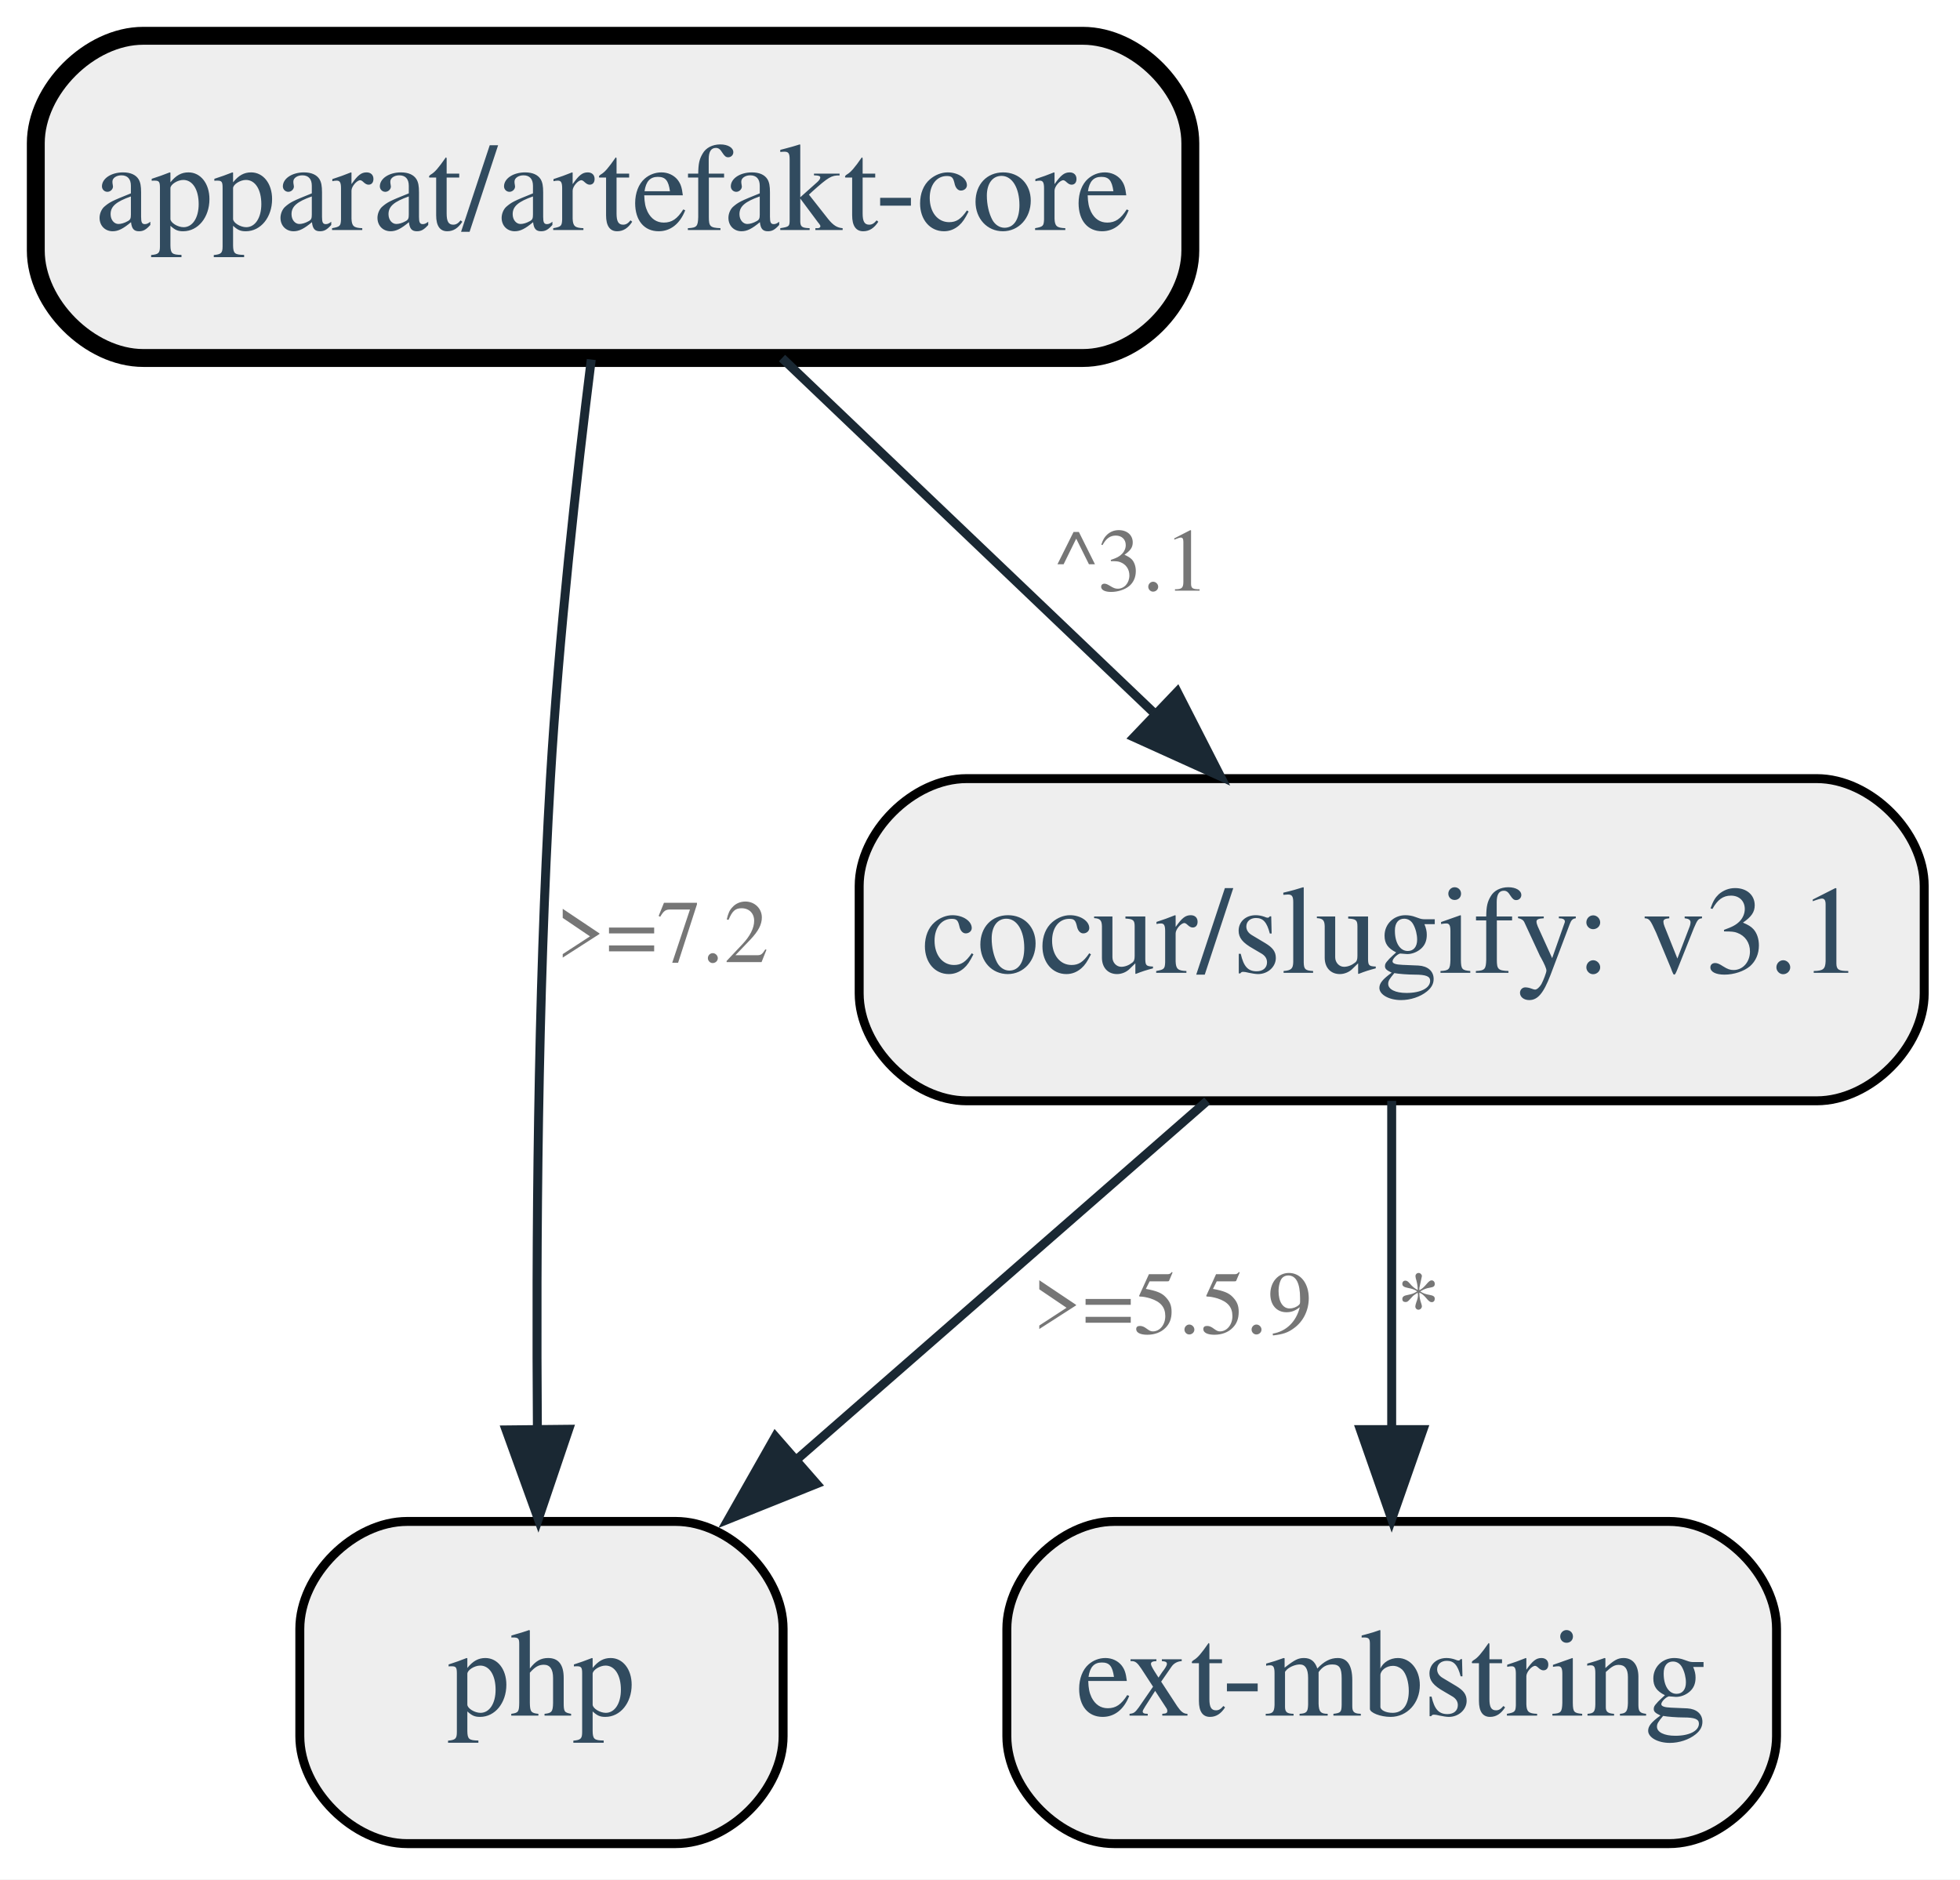
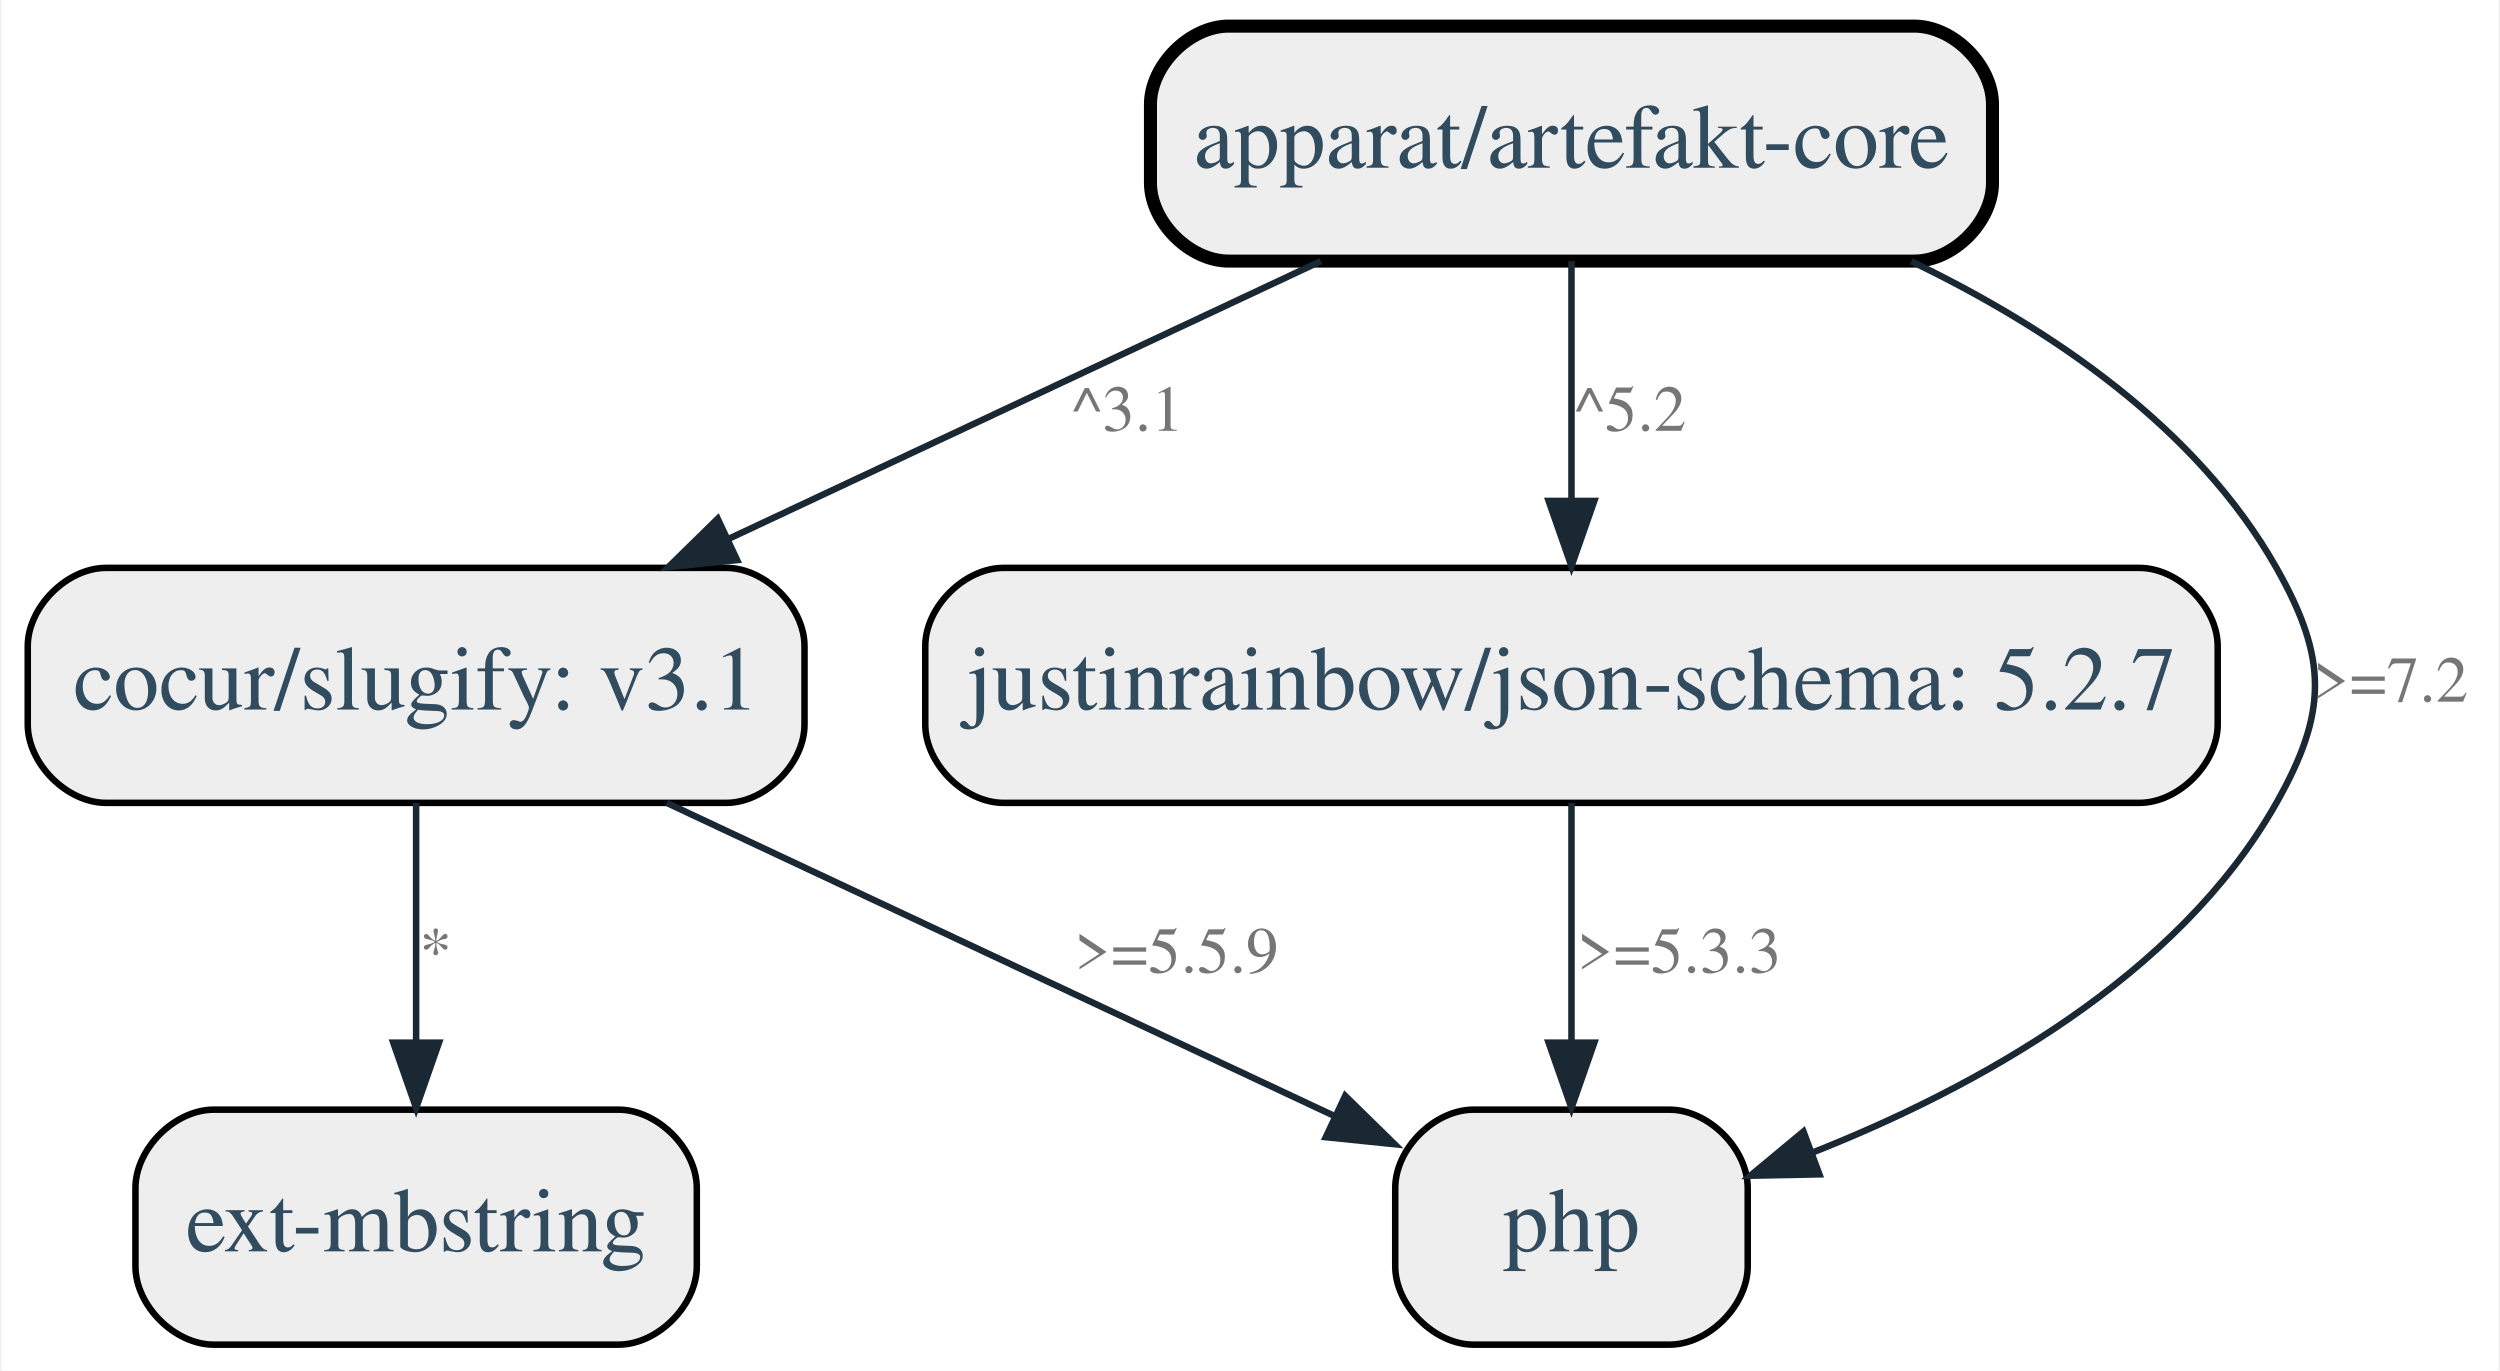
- <svg xmlns="http://www.w3.org/2000/svg" width="219pt" height="210pt" viewBox="0.00 0.00 219.00 210.00">
+ <svg xmlns="http://www.w3.org/2000/svg" width="383pt" height="210pt" viewBox="0.00 0.00 382.50 210.00">
  <g id="graph0" class="graph" transform="scale(1 1) rotate(0) translate(4 206)">
-     <polygon fill="#ffffff" stroke="transparent" points="-4,4 -4,-206 215,-206 215,4 -4,4" />
+     <polygon fill="#ffffff" stroke="transparent" points="-4,4 -4,-206 378.5,-206 378.5,4 -4,4" />
    <g id="node1" class="node">
-       <path fill="#eeeeee" stroke="#000000" stroke-width="2" d="M117,-202C117,-202 12,-202 12,-202 6,-202 0,-196 0,-190 0,-190 0,-178 0,-178 0,-172 6,-166 12,-166 12,-166 117,-166 117,-166 123,-166 129,-172 129,-178 129,-178 129,-190 129,-190 129,-196 123,-202 117,-202" />
-       <text text-anchor="middle" x="64.5" y="-180.3" font-family="Times,serif" font-size="14.00" fill="#314b5f">apparat/artefakt-core</text>
+       <path fill="#eeeeee" stroke="#000000" stroke-width="2" d="M289,-202C289,-202 184,-202 184,-202 178,-202 172,-196 172,-190 172,-190 172,-178 172,-178 172,-172 178,-166 184,-166 184,-166 289,-166 289,-166 295,-166 301,-172 301,-178 301,-178 301,-190 301,-190 301,-196 295,-202 289,-202" />
+       <text text-anchor="middle" x="236.5" y="-180.3" font-family="Times,serif" font-size="14.00" fill="#314b5f">apparat/artefakt-core</text>
    </g>
    <g id="node2" class="node">
-       <path fill="#eeeeee" stroke="#000000" d="M71.5,-36C71.5,-36 41.5,-36 41.5,-36 35.5,-36 29.5,-30 29.5,-24 29.5,-24 29.5,-12 29.5,-12 29.5,-6 35.5,0 41.5,0 41.5,0 71.5,0 71.5,0 77.5,0 83.5,-6 83.5,-12 83.5,-12 83.5,-24 83.5,-24 83.5,-30 77.5,-36 71.5,-36" />
-       <text text-anchor="middle" x="56.5" y="-14.3" font-family="Times,serif" font-size="14.00" fill="#314b5f">php</text>
+       <path fill="#eeeeee" stroke="#000000" d="M251.5,-36C251.5,-36 221.5,-36 221.5,-36 215.5,-36 209.5,-30 209.5,-24 209.5,-24 209.5,-12 209.5,-12 209.5,-6 215.5,0 221.5,0 221.5,0 251.5,0 251.5,0 257.5,0 263.5,-6 263.5,-12 263.5,-12 263.5,-24 263.5,-24 263.5,-30 257.5,-36 251.5,-36" />
+       <text text-anchor="middle" x="236.5" y="-14.3" font-family="Times,serif" font-size="14.00" fill="#314b5f">php</text>
    </g>
    <g id="edge1" class="edge">
-       <path fill="none" stroke="#1a2833" d="M62.064,-165.828C60.437,-152.815 58.431,-134.863 57.5,-119 56.064,-94.516 55.898,-66.638 56.044,-46.383" />
-       <polygon fill="#1a2833" stroke="#1a2833" points="59.545,-46.299 56.147,-36.264 52.545,-46.228 59.545,-46.299" />
-       <text text-anchor="middle" x="70" y="-98.5" font-family="Times,serif" font-size="10.00" fill="#767676">&gt;=7.2</text>
+       <path fill="none" stroke="#1a2833" d="M288.557,-165.965C309.862,-155.715 332.331,-140.527 344.5,-119 352.374,-105.071 352.374,-96.929 344.5,-83 329.384,-56.259 298.375,-39.301 273.446,-29.437" />
+       <polygon fill="#1a2833" stroke="#1a2833" points="274.484,-26.089 263.891,-25.878 272.04,-32.648 274.484,-26.089" />
+       <text text-anchor="middle" x="362" y="-98.5" font-family="Times,serif" font-size="10.00" fill="#767676">&gt;=7.2</text>
    </g>
    <g id="node3" class="node">
-       <path fill="#eeeeee" stroke="#000000" d="M199,-119C199,-119 104,-119 104,-119 98,-119 92,-113 92,-107 92,-107 92,-95 92,-95 92,-89 98,-83 104,-83 104,-83 199,-83 199,-83 205,-83 211,-89 211,-95 211,-95 211,-107 211,-107 211,-113 205,-119 199,-119" />
-       <text text-anchor="middle" x="151.5" y="-97.3" font-family="Times,serif" font-size="14.00" fill="#314b5f">cocur/slugify: v3.1</text>
+       <path fill="#eeeeee" stroke="#000000" d="M107,-119C107,-119 12,-119 12,-119 6,-119 0,-113 0,-107 0,-107 0,-95 0,-95 0,-89 6,-83 12,-83 12,-83 107,-83 107,-83 113,-83 119,-89 119,-95 119,-95 119,-107 119,-107 119,-113 113,-119 107,-119" />
+       <text text-anchor="middle" x="59.5" y="-97.3" font-family="Times,serif" font-size="14.00" fill="#314b5f">cocur/slugify: v3.1</text>
    </g>
    <g id="edge2" class="edge">
-       <path fill="none" stroke="#1a2833" d="M83.378,-165.99C95.493,-154.432 111.407,-139.249 124.807,-126.466" />
-       <polygon fill="#1a2833" stroke="#1a2833" points="127.539,-128.696 132.359,-119.261 122.707,-123.632 127.539,-128.696" />
-       <text text-anchor="middle" x="122.5" y="-140" font-family="Times,serif" font-size="10.00" fill="#767676">^3.1</text>
+       <path fill="none" stroke="#1a2833" d="M198.094,-165.99C171.511,-153.525 135.939,-136.844 107.489,-123.503" />
+       <polygon fill="#1a2833" stroke="#1a2833" points="108.677,-120.195 98.137,-119.118 105.705,-126.532 108.677,-120.195" />
+       <text text-anchor="middle" x="168.5" y="-140" font-family="Times,serif" font-size="10.00" fill="#767676">^3.1</text>
+     </g>
+     <g id="node4" class="node">
+       <path fill="#eeeeee" stroke="#000000" d="M323.5,-119C323.5,-119 149.5,-119 149.5,-119 143.5,-119 137.5,-113 137.5,-107 137.5,-107 137.5,-95 137.5,-95 137.5,-89 143.5,-83 149.5,-83 149.5,-83 323.5,-83 323.5,-83 329.5,-83 335.5,-89 335.5,-95 335.5,-95 335.5,-107 335.5,-107 335.5,-113 329.5,-119 323.5,-119" />
+       <text text-anchor="middle" x="236.5" y="-97.3" font-family="Times,serif" font-size="14.00" fill="#314b5f">justinrainbow/json-schema: 5.2.7</text>
+     </g>
+     <g id="edge3" class="edge">
+       <path fill="none" stroke="#1a2833" d="M236.5,-165.99C236.5,-155.296 236.5,-141.499 236.5,-129.371" />
+       <polygon fill="#1a2833" stroke="#1a2833" points="240,-129.261 236.5,-119.261 233,-129.261 240,-129.261" />
+       <text text-anchor="middle" x="245.5" y="-140" font-family="Times,serif" font-size="10.00" fill="#767676">^5.2</text>
+     </g>
+     <g id="edge5" class="edge">
+       <path fill="none" stroke="#1a2833" d="M97.906,-82.99C128.274,-68.75 170.375,-49.008 200.186,-35.029" />
+       <polygon fill="#1a2833" stroke="#1a2833" points="201.834,-38.121 209.402,-30.707 198.862,-31.784 201.834,-38.121" />
+       <text text-anchor="middle" x="176" y="-57" font-family="Times,serif" font-size="10.00" fill="#767676">&gt;=5.5.9</text>
+     </g>
+     <g id="node5" class="node">
+       <path fill="#eeeeee" stroke="#000000" d="M90.5,-36C90.5,-36 28.5,-36 28.5,-36 22.5,-36 16.5,-30 16.5,-24 16.5,-24 16.5,-12 16.5,-12 16.5,-6 22.5,0 28.5,0 28.5,0 90.5,0 90.5,0 96.5,0 102.5,-6 102.5,-12 102.5,-12 102.5,-24 102.5,-24 102.5,-30 96.5,-36 90.5,-36" />
+       <text text-anchor="middle" x="59.5" y="-14.3" font-family="Times,serif" font-size="14.00" fill="#314b5f">ext-mbstring</text>
    </g>
    <g id="edge4" class="edge">
-       <path fill="none" stroke="#1a2833" d="M130.886,-82.99C117.534,-71.324 99.954,-55.965 85.238,-43.108" />
-       <polygon fill="#1a2833" stroke="#1a2833" points="87.235,-40.205 77.401,-36.261 82.629,-45.476 87.235,-40.205" />
-       <text text-anchor="middle" x="127" y="-57" font-family="Times,serif" font-size="10.00" fill="#767676">&gt;=5.5.9</text>
+       <path fill="none" stroke="#1a2833" d="M59.5,-82.99C59.5,-72.296 59.5,-58.499 59.5,-46.371" />
+       <polygon fill="#1a2833" stroke="#1a2833" points="63,-46.261 59.5,-36.261 56,-46.261 63,-46.261" />
+       <text text-anchor="middle" x="62.5" y="-57" font-family="Times,serif" font-size="10.00" fill="#767676">*</text>
    </g>
-     <g id="node4" class="node">
-       <path fill="#eeeeee" stroke="#000000" d="M182.5,-36C182.5,-36 120.5,-36 120.5,-36 114.5,-36 108.5,-30 108.5,-24 108.5,-24 108.5,-12 108.5,-12 108.5,-6 114.5,0 120.5,0 120.5,0 182.5,0 182.5,0 188.5,0 194.5,-6 194.5,-12 194.5,-12 194.5,-24 194.5,-24 194.5,-30 188.5,-36 182.5,-36" />
-       <text text-anchor="middle" x="151.5" y="-14.3" font-family="Times,serif" font-size="14.00" fill="#314b5f">ext-mbstring</text>
-     </g>
-     <g id="edge3" class="edge">
-       <path fill="none" stroke="#1a2833" d="M151.5,-82.99C151.5,-72.296 151.5,-58.499 151.5,-46.371" />
-       <polygon fill="#1a2833" stroke="#1a2833" points="155,-46.261 151.5,-36.261 148,-46.261 155,-46.261" />
-       <text text-anchor="middle" x="154.5" y="-57" font-family="Times,serif" font-size="10.00" fill="#767676">*</text>
+     <g id="edge6" class="edge">
+       <path fill="none" stroke="#1a2833" d="M236.5,-82.99C236.5,-72.296 236.5,-58.499 236.5,-46.371" />
+       <polygon fill="#1a2833" stroke="#1a2833" points="240,-46.261 236.5,-36.261 233,-46.261 240,-46.261" />
+       <text text-anchor="middle" x="253" y="-57" font-family="Times,serif" font-size="10.00" fill="#767676">&gt;=5.3.3</text>
    </g>
  </g>
</svg>
